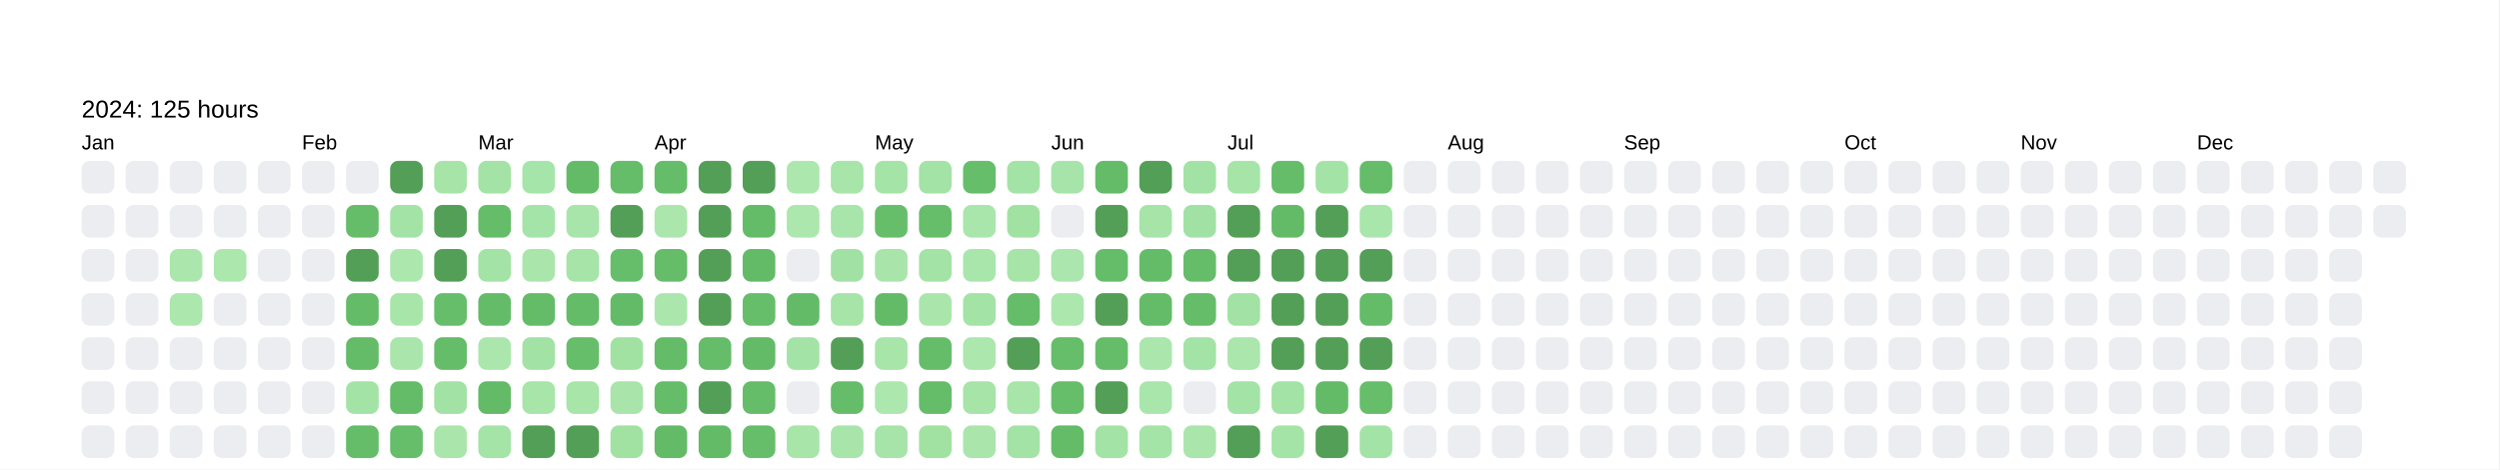
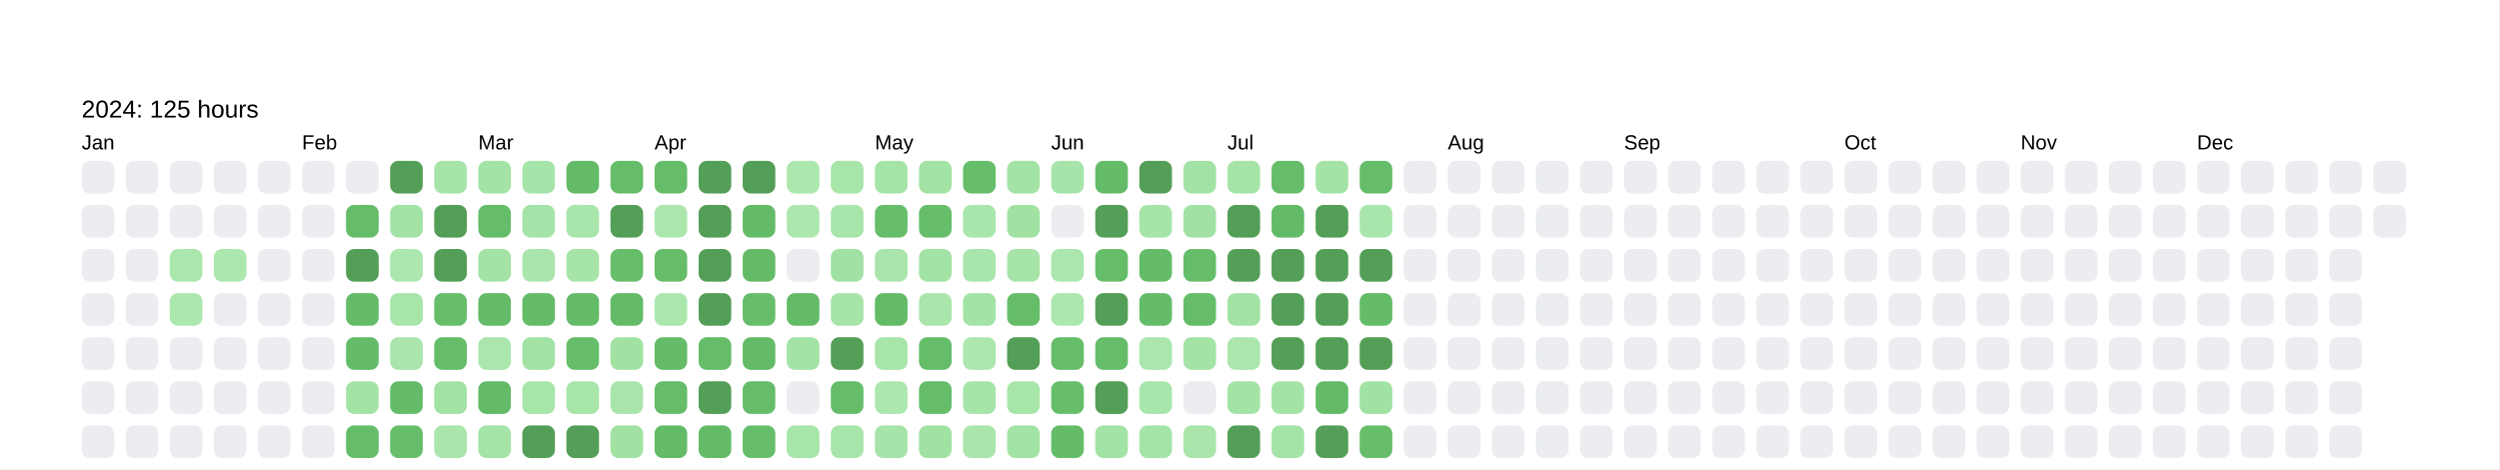
<svg xmlns="http://www.w3.org/2000/svg" baseProfile="full" height="57.5mm" version="1.1" viewBox="0,0,306.2,57.5" width="306.2mm">
  <defs />
  <rect fill="#FFFFFF" height="57.5" width="306.2" x="0" y="0" />
  <text fill="#000000" style="font-size:6px; font-family:Arial; font-weight:bold;" x="10" y="10" />
  <text fill="#000000" style="font-size:3px; font-family:Arial;" x="10" y="14.4">2024: 125 hours</text>
  <text fill="#000000" style="font-size:2.5px; font-family:Arial" x="10" y="18.3">Jan</text>
  <rect fill="#EBEDF0" height="4" rx="1" ry="1" width="4" x="10" y="19.7" />
  <rect fill="#EBEDF0" height="4" rx="1" ry="1" width="4" x="10" y="25.1" />
  <rect fill="#EBEDF0" height="4" rx="1" ry="1" width="4" x="10" y="30.5" />
  <rect fill="#EBEDF0" height="4" rx="1" ry="1" width="4" x="10" y="35.9" />
  <rect fill="#EBEDF0" height="4" rx="1" ry="1" width="4" x="10" y="41.3" />
  <rect fill="#EBEDF0" height="4" rx="1" ry="1" width="4" x="10" y="46.7" />
  <rect fill="#EBEDF0" height="4" rx="1" ry="1" width="4" x="10" y="52.1" />
  <rect fill="#EBEDF0" height="4" rx="1" ry="1" width="4" x="15.4" y="19.7" />
  <rect fill="#EBEDF0" height="4" rx="1" ry="1" width="4" x="15.4" y="25.1" />
  <rect fill="#EBEDF0" height="4" rx="1" ry="1" width="4" x="15.4" y="30.5" />
  <rect fill="#EBEDF0" height="4" rx="1" ry="1" width="4" x="15.4" y="35.9" />
  <rect fill="#EBEDF0" height="4" rx="1" ry="1" width="4" x="15.4" y="41.3" />
  <rect fill="#EBEDF0" height="4" rx="1" ry="1" width="4" x="15.4" y="46.7" />
  <rect fill="#EBEDF0" height="4" rx="1" ry="1" width="4" x="15.4" y="52.1" />
  <rect fill="#EBEDF0" height="4" rx="1" ry="1" width="4" x="20.8" y="19.7" />
  <rect fill="#EBEDF0" height="4" rx="1" ry="1" width="4" x="20.8" y="25.1" />
  <rect fill="#abe7ad" height="4" rx="1" ry="1" width="4" x="20.8" y="30.5" />
  <rect fill="#ace7ae" height="4" rx="1" ry="1" width="4" x="20.8" y="35.9" />
  <rect fill="#EBEDF0" height="4" rx="1" ry="1" width="4" x="20.8" y="41.3" />
  <rect fill="#EBEDF0" height="4" rx="1" ry="1" width="4" x="20.8" y="46.7" />
  <rect fill="#EBEDF0" height="4" rx="1" ry="1" width="4" x="20.8" y="52.1" />
  <rect fill="#EBEDF0" height="4" rx="1" ry="1" width="4" x="26.2" y="19.7" />
  <rect fill="#EBEDF0" height="4" rx="1" ry="1" width="4" x="26.2" y="25.1" />
  <rect fill="#ace7ae" height="4" rx="1" ry="1" width="4" x="26.2" y="30.5" />
  <rect fill="#EBEDF0" height="4" rx="1" ry="1" width="4" x="26.2" y="35.9" />
  <rect fill="#EBEDF0" height="4" rx="1" ry="1" width="4" x="26.2" y="41.3" />
  <rect fill="#EBEDF0" height="4" rx="1" ry="1" width="4" x="26.2" y="46.7" />
  <rect fill="#EBEDF0" height="4" rx="1" ry="1" width="4" x="26.2" y="52.1" />
  <rect fill="#EBEDF0" height="4" rx="1" ry="1" width="4" x="31.6" y="19.7" />
  <rect fill="#EBEDF0" height="4" rx="1" ry="1" width="4" x="31.6" y="25.1" />
  <rect fill="#EBEDF0" height="4" rx="1" ry="1" width="4" x="31.6" y="30.5" />
  <rect fill="#EBEDF0" height="4" rx="1" ry="1" width="4" x="31.6" y="35.9" />
  <rect fill="#EBEDF0" height="4" rx="1" ry="1" width="4" x="31.6" y="41.3" />
  <rect fill="#EBEDF0" height="4" rx="1" ry="1" width="4" x="31.6" y="46.7" />
  <rect fill="#EBEDF0" height="4" rx="1" ry="1" width="4" x="31.6" y="52.1" />
  <text fill="#000000" style="font-size:2.5px; font-family:Arial" x="37.0" y="18.3">Feb</text>
  <rect fill="#EBEDF0" height="4" rx="1" ry="1" width="4" x="37.0" y="19.7" />
  <rect fill="#EBEDF0" height="4" rx="1" ry="1" width="4" x="37.0" y="25.1" />
  <rect fill="#EBEDF0" height="4" rx="1" ry="1" width="4" x="37.0" y="30.5" />
  <rect fill="#EBEDF0" height="4" rx="1" ry="1" width="4" x="37.0" y="35.9" />
  <rect fill="#EBEDF0" height="4" rx="1" ry="1" width="4" x="37.0" y="41.3" />
  <rect fill="#EBEDF0" height="4" rx="1" ry="1" width="4" x="37.0" y="46.7" />
  <rect fill="#EBEDF0" height="4" rx="1" ry="1" width="4" x="37.0" y="52.1" />
  <rect fill="#EBEDF0" height="4" rx="1" ry="1" width="4" x="42.4" y="19.7" />
  <rect fill="#65bc69" height="4" rx="1" ry="1" width="4" x="42.4" y="25.1" />
  <rect fill="#549F57" height="4" rx="1" ry="1" width="4" x="42.4" y="30.5" />
  <rect fill="#64bc68" height="4" rx="1" ry="1" width="4" x="42.4" y="35.9" />
  <rect fill="#64bc69" height="4" rx="1" ry="1" width="4" x="42.4" y="41.3" />
  <rect fill="#a4e3a6" height="4" rx="1" ry="1" width="4" x="42.4" y="46.7" />
  <rect fill="#65bd6a" height="4" rx="1" ry="1" width="4" x="42.4" y="52.1" />
  <rect fill="#549F57" height="4" rx="1" ry="1" width="4" x="47.8" y="19.7" />
  <rect fill="#a4e3a6" height="4" rx="1" ry="1" width="4" x="47.8" y="25.1" />
  <rect fill="#ace7ae" height="4" rx="1" ry="1" width="4" x="47.8" y="30.5" />
  <rect fill="#a7e5a9" height="4" rx="1" ry="1" width="4" x="47.8" y="35.9" />
  <rect fill="#aae6ac" height="4" rx="1" ry="1" width="4" x="47.8" y="41.3" />
  <rect fill="#64bc69" height="4" rx="1" ry="1" width="4" x="47.8" y="46.7" />
  <rect fill="#66bd6a" height="4" rx="1" ry="1" width="4" x="47.8" y="52.1" />
  <rect fill="#a6e4a8" height="4" rx="1" ry="1" width="4" x="53.2" y="19.7" />
  <rect fill="#549F57" height="4" rx="1" ry="1" width="4" x="53.2" y="25.1" />
  <rect fill="#549F57" height="4" rx="1" ry="1" width="4" x="53.2" y="30.5" />
  <rect fill="#66be6b" height="4" rx="1" ry="1" width="4" x="53.2" y="35.9" />
  <rect fill="#65bd6a" height="4" rx="1" ry="1" width="4" x="53.2" y="41.3" />
  <rect fill="#a2e2a4" height="4" rx="1" ry="1" width="4" x="53.2" y="46.7" />
  <rect fill="#aae6ac" height="4" rx="1" ry="1" width="4" x="53.2" y="52.1" />
  <text fill="#000000" style="font-size:2.5px; font-family:Arial" x="58.6" y="18.3">Mar</text>
  <rect fill="#a3e3a5" height="4" rx="1" ry="1" width="4" x="58.6" y="19.7" />
  <rect fill="#65bd6a" height="4" rx="1" ry="1" width="4" x="58.6" y="25.1" />
  <rect fill="#a3e3a5" height="4" rx="1" ry="1" width="4" x="58.6" y="30.5" />
  <rect fill="#64bc69" height="4" rx="1" ry="1" width="4" x="58.6" y="35.9" />
  <rect fill="#abe7ad" height="4" rx="1" ry="1" width="4" x="58.6" y="41.3" />
  <rect fill="#63bb68" height="4" rx="1" ry="1" width="4" x="58.6" y="46.7" />
  <rect fill="#a5e4a7" height="4" rx="1" ry="1" width="4" x="58.6" y="52.1" />
  <rect fill="#a6e5a9" height="4" rx="1" ry="1" width="4" x="64" y="19.7" />
  <rect fill="#a5e4a8" height="4" rx="1" ry="1" width="4" x="64" y="25.1" />
  <rect fill="#aae6ac" height="4" rx="1" ry="1" width="4" x="64" y="30.5" />
  <rect fill="#64bc68" height="4" rx="1" ry="1" width="4" x="64" y="35.9" />
  <rect fill="#a2e2a4" height="4" rx="1" ry="1" width="4" x="64" y="41.3" />
  <rect fill="#a7e5a9" height="4" rx="1" ry="1" width="4" x="64" y="46.7" />
  <rect fill="#549F57" height="4" rx="1" ry="1" width="4" x="64" y="52.1" />
  <rect fill="#63bb68" height="4" rx="1" ry="1" width="4" x="69.4" y="19.7" />
  <rect fill="#a8e5aa" height="4" rx="1" ry="1" width="4" x="69.4" y="25.1" />
  <rect fill="#a6e4a8" height="4" rx="1" ry="1" width="4" x="69.4" y="30.5" />
  <rect fill="#64bb68" height="4" rx="1" ry="1" width="4" x="69.4" y="35.9" />
  <rect fill="#66be6a" height="4" rx="1" ry="1" width="4" x="69.4" y="41.3" />
  <rect fill="#a7e5a9" height="4" rx="1" ry="1" width="4" x="69.4" y="46.7" />
  <rect fill="#549F57" height="4" rx="1" ry="1" width="4" x="69.4" y="52.1" />
  <rect fill="#65bd6a" height="4" rx="1" ry="1" width="4" x="74.8" y="19.7" />
  <rect fill="#549F57" height="4" rx="1" ry="1" width="4" x="74.8" y="25.1" />
  <rect fill="#66be6b" height="4" rx="1" ry="1" width="4" x="74.8" y="30.5" />
  <rect fill="#63bb68" height="4" rx="1" ry="1" width="4" x="74.8" y="35.9" />
  <rect fill="#a1e2a3" height="4" rx="1" ry="1" width="4" x="74.8" y="41.3" />
  <rect fill="#a9e5ab" height="4" rx="1" ry="1" width="4" x="74.8" y="46.7" />
  <rect fill="#a1e2a3" height="4" rx="1" ry="1" width="4" x="74.8" y="52.1" />
  <text fill="#000000" style="font-size:2.5px; font-family:Arial" x="80.2" y="18.3">Apr</text>
  <rect fill="#65bd6a" height="4" rx="1" ry="1" width="4" x="80.2" y="19.7" />
  <rect fill="#abe6ad" height="4" rx="1" ry="1" width="4" x="80.2" y="25.1" />
  <rect fill="#65bd69" height="4" rx="1" ry="1" width="4" x="80.2" y="30.5" />
  <rect fill="#abe7ad" height="4" rx="1" ry="1" width="4" x="80.2" y="35.9" />
  <rect fill="#64bc69" height="4" rx="1" ry="1" width="4" x="80.2" y="41.3" />
  <rect fill="#65bd6a" height="4" rx="1" ry="1" width="4" x="80.2" y="46.7" />
  <rect fill="#63bb68" height="4" rx="1" ry="1" width="4" x="80.2" y="52.1" />
  <rect fill="#549F57" height="4" rx="1" ry="1" width="4" x="85.6" y="19.7" />
  <rect fill="#549F57" height="4" rx="1" ry="1" width="4" x="85.6" y="25.1" />
  <rect fill="#549F57" height="4" rx="1" ry="1" width="4" x="85.6" y="30.5" />
  <rect fill="#549F57" height="4" rx="1" ry="1" width="4" x="85.6" y="35.9" />
  <rect fill="#65bc69" height="4" rx="1" ry="1" width="4" x="85.6" y="41.3" />
  <rect fill="#549F57" height="4" rx="1" ry="1" width="4" x="85.6" y="46.7" />
  <rect fill="#63bb68" height="4" rx="1" ry="1" width="4" x="85.6" y="52.1" />
  <rect fill="#549F57" height="4" rx="1" ry="1" width="4" x="91" y="19.7" />
  <rect fill="#64bc69" height="4" rx="1" ry="1" width="4" x="91" y="25.1" />
  <rect fill="#63bb68" height="4" rx="1" ry="1" width="4" x="91" y="30.5" />
  <rect fill="#66be6a" height="4" rx="1" ry="1" width="4" x="91" y="35.9" />
  <rect fill="#63bb68" height="4" rx="1" ry="1" width="4" x="91" y="41.3" />
  <rect fill="#65bd6a" height="4" rx="1" ry="1" width="4" x="91" y="46.7" />
  <rect fill="#66be6b" height="4" rx="1" ry="1" width="4" x="91" y="52.1" />
  <rect fill="#ace7ae" height="4" rx="1" ry="1" width="4" x="96.4" y="19.7" />
  <rect fill="#ace7ae" height="4" rx="1" ry="1" width="4" x="96.4" y="25.1" />
  <rect fill="#EBEDF0" height="4" rx="1" ry="1" width="4" x="96.4" y="30.5" />
  <rect fill="#63bb68" height="4" rx="1" ry="1" width="4" x="96.4" y="35.9" />
  <rect fill="#a4e3a6" height="4" rx="1" ry="1" width="4" x="96.4" y="41.3" />
  <rect fill="#EBEDF0" height="4" rx="1" ry="1" width="4" x="96.4" y="46.7" />
  <rect fill="#a7e5a9" height="4" rx="1" ry="1" width="4" x="96.4" y="52.1" />
  <rect fill="#a7e5a9" height="4" rx="1" ry="1" width="4" x="101.8" y="19.7" />
  <rect fill="#a7e5aa" height="4" rx="1" ry="1" width="4" x="101.8" y="25.1" />
  <rect fill="#a1e2a4" height="4" rx="1" ry="1" width="4" x="101.8" y="30.5" />
  <rect fill="#a6e4a8" height="4" rx="1" ry="1" width="4" x="101.8" y="35.9" />
  <rect fill="#549F57" height="4" rx="1" ry="1" width="4" x="101.8" y="41.3" />
  <rect fill="#65bd6a" height="4" rx="1" ry="1" width="4" x="101.8" y="46.7" />
  <rect fill="#a8e5aa" height="4" rx="1" ry="1" width="4" x="101.8" y="52.1" />
  <text fill="#000000" style="font-size:2.5px; font-family:Arial" x="107.2" y="18.3">May</text>
  <rect fill="#a5e4a7" height="4" rx="1" ry="1" width="4" x="107.2" y="19.7" />
  <rect fill="#66be6b" height="4" rx="1" ry="1" width="4" x="107.2" y="25.1" />
  <rect fill="#a9e5ab" height="4" rx="1" ry="1" width="4" x="107.2" y="30.5" />
  <rect fill="#63bb68" height="4" rx="1" ry="1" width="4" x="107.2" y="35.9" />
  <rect fill="#a7e5a9" height="4" rx="1" ry="1" width="4" x="107.2" y="41.3" />
  <rect fill="#ace7ae" height="4" rx="1" ry="1" width="4" x="107.2" y="46.7" />
  <rect fill="#a6e4a9" height="4" rx="1" ry="1" width="4" x="107.2" y="52.1" />
  <rect fill="#a3e3a5" height="4" rx="1" ry="1" width="4" x="112.6" y="19.7" />
  <rect fill="#66be6b" height="4" rx="1" ry="1" width="4" x="112.6" y="25.1" />
  <rect fill="#a3e3a6" height="4" rx="1" ry="1" width="4" x="112.6" y="30.5" />
  <rect fill="#aae6ac" height="4" rx="1" ry="1" width="4" x="112.6" y="35.9" />
  <rect fill="#65bd6a" height="4" rx="1" ry="1" width="4" x="112.6" y="41.3" />
  <rect fill="#65bd6a" height="4" rx="1" ry="1" width="4" x="112.6" y="46.7" />
  <rect fill="#a1e2a3" height="4" rx="1" ry="1" width="4" x="112.6" y="52.1" />
  <rect fill="#66be6b" height="4" rx="1" ry="1" width="4" x="118" y="19.7" />
  <rect fill="#a9e6ab" height="4" rx="1" ry="1" width="4" x="118" y="25.1" />
  <rect fill="#a9e6ab" height="4" rx="1" ry="1" width="4" x="118" y="30.5" />
  <rect fill="#a3e3a5" height="4" rx="1" ry="1" width="4" x="118" y="35.9" />
  <rect fill="#ace7ae" height="4" rx="1" ry="1" width="4" x="118" y="41.3" />
  <rect fill="#a6e4a8" height="4" rx="1" ry="1" width="4" x="118" y="46.7" />
  <rect fill="#aae6ac" height="4" rx="1" ry="1" width="4" x="118" y="52.1" />
  <rect fill="#a4e3a6" height="4" rx="1" ry="1" width="4" x="123.4" y="19.7" />
  <rect fill="#a1e2a3" height="4" rx="1" ry="1" width="4" x="123.4" y="25.1" />
  <rect fill="#a6e4a8" height="4" rx="1" ry="1" width="4" x="123.4" y="30.5" />
  <rect fill="#65bd6a" height="4" rx="1" ry="1" width="4" x="123.4" y="35.9" />
  <rect fill="#549F57" height="4" rx="1" ry="1" width="4" x="123.4" y="41.3" />
  <rect fill="#a7e5a9" height="4" rx="1" ry="1" width="4" x="123.4" y="46.7" />
  <rect fill="#a4e3a6" height="4" rx="1" ry="1" width="4" x="123.4" y="52.1" />
  <text fill="#000000" style="font-size:2.5px; font-family:Arial" x="128.8" y="18.3">Jun</text>
  <rect fill="#a6e4a9" height="4" rx="1" ry="1" width="4" x="128.8" y="19.7" />
  <rect fill="#EBEDF0" height="4" rx="1" ry="1" width="4" x="128.8" y="25.1" />
  <rect fill="#aae6ad" height="4" rx="1" ry="1" width="4" x="128.8" y="30.5" />
  <rect fill="#ace7ae" height="4" rx="1" ry="1" width="4" x="128.8" y="35.9" />
  <rect fill="#66bd6a" height="4" rx="1" ry="1" width="4" x="128.8" y="41.3" />
  <rect fill="#66be6b" height="4" rx="1" ry="1" width="4" x="128.8" y="46.7" />
  <rect fill="#64bc69" height="4" rx="1" ry="1" width="4" x="128.8" y="52.1" />
  <rect fill="#64bc69" height="4" rx="1" ry="1" width="4" x="134.2" y="19.7" />
  <rect fill="#549F57" height="4" rx="1" ry="1" width="4" x="134.2" y="25.1" />
  <rect fill="#65bd6a" height="4" rx="1" ry="1" width="4" x="134.2" y="30.5" />
  <rect fill="#549F57" height="4" rx="1" ry="1" width="4" x="134.2" y="35.9" />
  <rect fill="#65bd6a" height="4" rx="1" ry="1" width="4" x="134.2" y="41.3" />
  <rect fill="#549F57" height="4" rx="1" ry="1" width="4" x="134.2" y="46.7" />
  <rect fill="#a4e3a6" height="4" rx="1" ry="1" width="4" x="134.2" y="52.1" />
  <rect fill="#549F57" height="4" rx="1" ry="1" width="4" x="139.6" y="19.7" />
  <rect fill="#a6e4a8" height="4" rx="1" ry="1" width="4" x="139.6" y="25.1" />
  <rect fill="#64bc69" height="4" rx="1" ry="1" width="4" x="139.6" y="30.5" />
  <rect fill="#64bc69" height="4" rx="1" ry="1" width="4" x="139.6" y="35.9" />
  <rect fill="#abe7ad" height="4" rx="1" ry="1" width="4" x="139.6" y="41.3" />
  <rect fill="#a9e6ac" height="4" rx="1" ry="1" width="4" x="139.6" y="46.7" />
  <rect fill="#a5e4a7" height="4" rx="1" ry="1" width="4" x="139.6" y="52.1" />
  <rect fill="#a2e3a5" height="4" rx="1" ry="1" width="4" x="145" y="19.7" />
  <rect fill="#a1e2a4" height="4" rx="1" ry="1" width="4" x="145" y="25.1" />
  <rect fill="#65bd6a" height="4" rx="1" ry="1" width="4" x="145" y="30.5" />
  <rect fill="#65bd6a" height="4" rx="1" ry="1" width="4" x="145" y="35.9" />
  <rect fill="#a3e3a5" height="4" rx="1" ry="1" width="4" x="145" y="41.3" />
  <rect fill="#EBEDF0" height="4" rx="1" ry="1" width="4" x="145" y="46.7" />
  <rect fill="#aae6ac" height="4" rx="1" ry="1" width="4" x="145" y="52.1" />
  <text fill="#000000" style="font-size:2.5px; font-family:Arial" x="150.4" y="18.3">Jul</text>
  <rect fill="#a6e4a8" height="4" rx="1" ry="1" width="4" x="150.4" y="19.7" />
  <rect fill="#549F57" height="4" rx="1" ry="1" width="4" x="150.4" y="25.1" />
  <rect fill="#549F57" height="4" rx="1" ry="1" width="4" x="150.4" y="30.5" />
  <rect fill="#a2e2a4" height="4" rx="1" ry="1" width="4" x="150.4" y="35.9" />
  <rect fill="#abe6ad" height="4" rx="1" ry="1" width="4" x="150.4" y="41.3" />
  <rect fill="#a4e3a6" height="4" rx="1" ry="1" width="4" x="150.4" y="46.7" />
  <rect fill="#549F57" height="4" rx="1" ry="1" width="4" x="150.4" y="52.1" />
  <rect fill="#65bd69" height="4" rx="1" ry="1" width="4" x="155.8" y="19.7" />
  <rect fill="#63bb68" height="4" rx="1" ry="1" width="4" x="155.8" y="25.1" />
  <rect fill="#549F57" height="4" rx="1" ry="1" width="4" x="155.8" y="30.5" />
  <rect fill="#549F57" height="4" rx="1" ry="1" width="4" x="155.8" y="35.9" />
  <rect fill="#549F57" height="4" rx="1" ry="1" width="4" x="155.8" y="41.3" />
  <rect fill="#a3e3a5" height="4" rx="1" ry="1" width="4" x="155.8" y="46.7" />
  <rect fill="#a5e4a7" height="4" rx="1" ry="1" width="4" x="155.8" y="52.1" />
  <rect fill="#a4e3a6" height="4" rx="1" ry="1" width="4" x="161.2" y="19.7" />
  <rect fill="#549F57" height="4" rx="1" ry="1" width="4" x="161.2" y="25.1" />
  <rect fill="#549F57" height="4" rx="1" ry="1" width="4" x="161.2" y="30.5" />
  <rect fill="#549F57" height="4" rx="1" ry="1" width="4" x="161.2" y="35.9" />
  <rect fill="#549F57" height="4" rx="1" ry="1" width="4" x="161.2" y="41.3" />
  <rect fill="#63bb68" height="4" rx="1" ry="1" width="4" x="161.2" y="46.7" />
  <rect fill="#549F57" height="4" rx="1" ry="1" width="4" x="161.2" y="52.1" />
  <rect fill="#65bd6a" height="4" rx="1" ry="1" width="4" x="166.6" y="19.7" />
  <rect fill="#a9e6ab" height="4" rx="1" ry="1" width="4" x="166.6" y="25.1" />
  <rect fill="#549F57" height="4" rx="1" ry="1" width="4" x="166.6" y="30.5" />
  <rect fill="#64bc69" height="4" rx="1" ry="1" width="4" x="166.6" y="35.9" />
  <rect fill="#549F57" height="4" rx="1" ry="1" width="4" x="166.6" y="41.3" />
-   <rect fill="#66be6b" height="4" rx="1" ry="1" width="4" x="166.6" y="46.7" />
-   <rect fill="#a4e3a6" height="4" rx="1" ry="1" width="4" x="166.6" y="52.1" />
+   <rect fill="#a0e2a3" height="4" rx="1" ry="1" width="4" x="166.6" y="46.7" />
+   <rect fill="#66be6b" height="4" rx="1" ry="1" width="4" x="166.6" y="52.1" />
  <rect fill="#EBEDF0" height="4" rx="1" ry="1" width="4" x="172" y="19.7" />
  <rect fill="#EBEDF0" height="4" rx="1" ry="1" width="4" x="172" y="25.1" />
  <rect fill="#EBEDF0" height="4" rx="1" ry="1" width="4" x="172" y="30.5" />
  <rect fill="#EBEDF0" height="4" rx="1" ry="1" width="4" x="172" y="35.9" />
  <rect fill="#EBEDF0" height="4" rx="1" ry="1" width="4" x="172" y="41.3" />
  <rect fill="#EBEDF0" height="4" rx="1" ry="1" width="4" x="172" y="46.7" />
  <rect fill="#EBEDF0" height="4" rx="1" ry="1" width="4" x="172" y="52.1" />
  <text fill="#000000" style="font-size:2.5px; font-family:Arial" x="177.4" y="18.3">Aug</text>
  <rect fill="#EBEDF0" height="4" rx="1" ry="1" width="4" x="177.4" y="19.7" />
  <rect fill="#EBEDF0" height="4" rx="1" ry="1" width="4" x="177.4" y="25.1" />
  <rect fill="#EBEDF0" height="4" rx="1" ry="1" width="4" x="177.4" y="30.5" />
  <rect fill="#EBEDF0" height="4" rx="1" ry="1" width="4" x="177.4" y="35.9" />
  <rect fill="#EBEDF0" height="4" rx="1" ry="1" width="4" x="177.4" y="41.3" />
  <rect fill="#EBEDF0" height="4" rx="1" ry="1" width="4" x="177.4" y="46.7" />
  <rect fill="#EBEDF0" height="4" rx="1" ry="1" width="4" x="177.4" y="52.1" />
  <rect fill="#EBEDF0" height="4" rx="1" ry="1" width="4" x="182.8" y="19.7" />
  <rect fill="#EBEDF0" height="4" rx="1" ry="1" width="4" x="182.8" y="25.1" />
  <rect fill="#EBEDF0" height="4" rx="1" ry="1" width="4" x="182.8" y="30.5" />
  <rect fill="#EBEDF0" height="4" rx="1" ry="1" width="4" x="182.8" y="35.9" />
  <rect fill="#EBEDF0" height="4" rx="1" ry="1" width="4" x="182.8" y="41.3" />
  <rect fill="#EBEDF0" height="4" rx="1" ry="1" width="4" x="182.8" y="46.7" />
  <rect fill="#EBEDF0" height="4" rx="1" ry="1" width="4" x="182.8" y="52.1" />
  <rect fill="#EBEDF0" height="4" rx="1" ry="1" width="4" x="188.2" y="19.7" />
  <rect fill="#EBEDF0" height="4" rx="1" ry="1" width="4" x="188.2" y="25.1" />
  <rect fill="#EBEDF0" height="4" rx="1" ry="1" width="4" x="188.2" y="30.5" />
  <rect fill="#EBEDF0" height="4" rx="1" ry="1" width="4" x="188.2" y="35.9" />
  <rect fill="#EBEDF0" height="4" rx="1" ry="1" width="4" x="188.2" y="41.3" />
  <rect fill="#EBEDF0" height="4" rx="1" ry="1" width="4" x="188.2" y="46.7" />
  <rect fill="#EBEDF0" height="4" rx="1" ry="1" width="4" x="188.2" y="52.1" />
  <rect fill="#EBEDF0" height="4" rx="1" ry="1" width="4" x="193.6" y="19.7" />
  <rect fill="#EBEDF0" height="4" rx="1" ry="1" width="4" x="193.6" y="25.1" />
  <rect fill="#EBEDF0" height="4" rx="1" ry="1" width="4" x="193.6" y="30.5" />
  <rect fill="#EBEDF0" height="4" rx="1" ry="1" width="4" x="193.6" y="35.9" />
  <rect fill="#EBEDF0" height="4" rx="1" ry="1" width="4" x="193.6" y="41.3" />
  <rect fill="#EBEDF0" height="4" rx="1" ry="1" width="4" x="193.6" y="46.7" />
  <rect fill="#EBEDF0" height="4" rx="1" ry="1" width="4" x="193.6" y="52.1" />
  <text fill="#000000" style="font-size:2.5px; font-family:Arial" x="199" y="18.3">Sep</text>
  <rect fill="#EBEDF0" height="4" rx="1" ry="1" width="4" x="199" y="19.7" />
  <rect fill="#EBEDF0" height="4" rx="1" ry="1" width="4" x="199" y="25.1" />
  <rect fill="#EBEDF0" height="4" rx="1" ry="1" width="4" x="199" y="30.5" />
  <rect fill="#EBEDF0" height="4" rx="1" ry="1" width="4" x="199" y="35.9" />
  <rect fill="#EBEDF0" height="4" rx="1" ry="1" width="4" x="199" y="41.3" />
  <rect fill="#EBEDF0" height="4" rx="1" ry="1" width="4" x="199" y="46.7" />
  <rect fill="#EBEDF0" height="4" rx="1" ry="1" width="4" x="199" y="52.1" />
  <rect fill="#EBEDF0" height="4" rx="1" ry="1" width="4" x="204.4" y="19.7" />
  <rect fill="#EBEDF0" height="4" rx="1" ry="1" width="4" x="204.4" y="25.1" />
  <rect fill="#EBEDF0" height="4" rx="1" ry="1" width="4" x="204.4" y="30.5" />
  <rect fill="#EBEDF0" height="4" rx="1" ry="1" width="4" x="204.4" y="35.9" />
  <rect fill="#EBEDF0" height="4" rx="1" ry="1" width="4" x="204.4" y="41.3" />
  <rect fill="#EBEDF0" height="4" rx="1" ry="1" width="4" x="204.4" y="46.7" />
  <rect fill="#EBEDF0" height="4" rx="1" ry="1" width="4" x="204.4" y="52.1" />
  <rect fill="#EBEDF0" height="4" rx="1" ry="1" width="4" x="209.8" y="19.7" />
  <rect fill="#EBEDF0" height="4" rx="1" ry="1" width="4" x="209.8" y="25.1" />
  <rect fill="#EBEDF0" height="4" rx="1" ry="1" width="4" x="209.8" y="30.5" />
  <rect fill="#EBEDF0" height="4" rx="1" ry="1" width="4" x="209.8" y="35.9" />
  <rect fill="#EBEDF0" height="4" rx="1" ry="1" width="4" x="209.8" y="41.3" />
  <rect fill="#EBEDF0" height="4" rx="1" ry="1" width="4" x="209.8" y="46.7" />
  <rect fill="#EBEDF0" height="4" rx="1" ry="1" width="4" x="209.8" y="52.1" />
  <rect fill="#EBEDF0" height="4" rx="1" ry="1" width="4" x="215.2" y="19.7" />
  <rect fill="#EBEDF0" height="4" rx="1" ry="1" width="4" x="215.2" y="25.1" />
  <rect fill="#EBEDF0" height="4" rx="1" ry="1" width="4" x="215.2" y="30.5" />
  <rect fill="#EBEDF0" height="4" rx="1" ry="1" width="4" x="215.2" y="35.9" />
  <rect fill="#EBEDF0" height="4" rx="1" ry="1" width="4" x="215.2" y="41.3" />
  <rect fill="#EBEDF0" height="4" rx="1" ry="1" width="4" x="215.2" y="46.7" />
  <rect fill="#EBEDF0" height="4" rx="1" ry="1" width="4" x="215.2" y="52.1" />
  <rect fill="#EBEDF0" height="4" rx="1" ry="1" width="4" x="220.6" y="19.7" />
  <rect fill="#EBEDF0" height="4" rx="1" ry="1" width="4" x="220.6" y="25.1" />
  <rect fill="#EBEDF0" height="4" rx="1" ry="1" width="4" x="220.6" y="30.5" />
  <rect fill="#EBEDF0" height="4" rx="1" ry="1" width="4" x="220.6" y="35.9" />
  <rect fill="#EBEDF0" height="4" rx="1" ry="1" width="4" x="220.6" y="41.3" />
  <rect fill="#EBEDF0" height="4" rx="1" ry="1" width="4" x="220.6" y="46.7" />
  <rect fill="#EBEDF0" height="4" rx="1" ry="1" width="4" x="220.6" y="52.1" />
  <text fill="#000000" style="font-size:2.5px; font-family:Arial" x="226" y="18.3">Oct</text>
  <rect fill="#EBEDF0" height="4" rx="1" ry="1" width="4" x="226" y="19.7" />
  <rect fill="#EBEDF0" height="4" rx="1" ry="1" width="4" x="226" y="25.1" />
  <rect fill="#EBEDF0" height="4" rx="1" ry="1" width="4" x="226" y="30.5" />
  <rect fill="#EBEDF0" height="4" rx="1" ry="1" width="4" x="226" y="35.9" />
  <rect fill="#EBEDF0" height="4" rx="1" ry="1" width="4" x="226" y="41.3" />
  <rect fill="#EBEDF0" height="4" rx="1" ry="1" width="4" x="226" y="46.7" />
  <rect fill="#EBEDF0" height="4" rx="1" ry="1" width="4" x="226" y="52.1" />
  <rect fill="#EBEDF0" height="4" rx="1" ry="1" width="4" x="231.4" y="19.7" />
  <rect fill="#EBEDF0" height="4" rx="1" ry="1" width="4" x="231.4" y="25.1" />
  <rect fill="#EBEDF0" height="4" rx="1" ry="1" width="4" x="231.4" y="30.5" />
  <rect fill="#EBEDF0" height="4" rx="1" ry="1" width="4" x="231.4" y="35.9" />
  <rect fill="#EBEDF0" height="4" rx="1" ry="1" width="4" x="231.4" y="41.3" />
  <rect fill="#EBEDF0" height="4" rx="1" ry="1" width="4" x="231.4" y="46.7" />
  <rect fill="#EBEDF0" height="4" rx="1" ry="1" width="4" x="231.4" y="52.1" />
  <rect fill="#EBEDF0" height="4" rx="1" ry="1" width="4" x="236.8" y="19.7" />
  <rect fill="#EBEDF0" height="4" rx="1" ry="1" width="4" x="236.8" y="25.1" />
  <rect fill="#EBEDF0" height="4" rx="1" ry="1" width="4" x="236.8" y="30.5" />
  <rect fill="#EBEDF0" height="4" rx="1" ry="1" width="4" x="236.8" y="35.9" />
  <rect fill="#EBEDF0" height="4" rx="1" ry="1" width="4" x="236.8" y="41.3" />
  <rect fill="#EBEDF0" height="4" rx="1" ry="1" width="4" x="236.8" y="46.7" />
  <rect fill="#EBEDF0" height="4" rx="1" ry="1" width="4" x="236.8" y="52.1" />
  <rect fill="#EBEDF0" height="4" rx="1" ry="1" width="4" x="242.2" y="19.7" />
  <rect fill="#EBEDF0" height="4" rx="1" ry="1" width="4" x="242.2" y="25.1" />
  <rect fill="#EBEDF0" height="4" rx="1" ry="1" width="4" x="242.2" y="30.5" />
  <rect fill="#EBEDF0" height="4" rx="1" ry="1" width="4" x="242.2" y="35.9" />
  <rect fill="#EBEDF0" height="4" rx="1" ry="1" width="4" x="242.2" y="41.3" />
  <rect fill="#EBEDF0" height="4" rx="1" ry="1" width="4" x="242.2" y="46.7" />
  <rect fill="#EBEDF0" height="4" rx="1" ry="1" width="4" x="242.2" y="52.1" />
  <text fill="#000000" style="font-size:2.5px; font-family:Arial" x="247.6" y="18.3">Nov</text>
  <rect fill="#EBEDF0" height="4" rx="1" ry="1" width="4" x="247.6" y="19.7" />
  <rect fill="#EBEDF0" height="4" rx="1" ry="1" width="4" x="247.6" y="25.1" />
  <rect fill="#EBEDF0" height="4" rx="1" ry="1" width="4" x="247.6" y="30.5" />
  <rect fill="#EBEDF0" height="4" rx="1" ry="1" width="4" x="247.6" y="35.9" />
  <rect fill="#EBEDF0" height="4" rx="1" ry="1" width="4" x="247.6" y="41.3" />
  <rect fill="#EBEDF0" height="4" rx="1" ry="1" width="4" x="247.6" y="46.7" />
  <rect fill="#EBEDF0" height="4" rx="1" ry="1" width="4" x="247.6" y="52.1" />
  <rect fill="#EBEDF0" height="4" rx="1" ry="1" width="4" x="253" y="19.7" />
  <rect fill="#EBEDF0" height="4" rx="1" ry="1" width="4" x="253" y="25.1" />
  <rect fill="#EBEDF0" height="4" rx="1" ry="1" width="4" x="253" y="30.5" />
  <rect fill="#EBEDF0" height="4" rx="1" ry="1" width="4" x="253" y="35.9" />
  <rect fill="#EBEDF0" height="4" rx="1" ry="1" width="4" x="253" y="41.3" />
  <rect fill="#EBEDF0" height="4" rx="1" ry="1" width="4" x="253" y="46.7" />
  <rect fill="#EBEDF0" height="4" rx="1" ry="1" width="4" x="253" y="52.1" />
  <rect fill="#EBEDF0" height="4" rx="1" ry="1" width="4" x="258.4" y="19.7" />
  <rect fill="#EBEDF0" height="4" rx="1" ry="1" width="4" x="258.4" y="25.1" />
  <rect fill="#EBEDF0" height="4" rx="1" ry="1" width="4" x="258.4" y="30.5" />
  <rect fill="#EBEDF0" height="4" rx="1" ry="1" width="4" x="258.4" y="35.9" />
  <rect fill="#EBEDF0" height="4" rx="1" ry="1" width="4" x="258.4" y="41.3" />
  <rect fill="#EBEDF0" height="4" rx="1" ry="1" width="4" x="258.4" y="46.7" />
  <rect fill="#EBEDF0" height="4" rx="1" ry="1" width="4" x="258.4" y="52.1" />
  <rect fill="#EBEDF0" height="4" rx="1" ry="1" width="4" x="263.8" y="19.7" />
  <rect fill="#EBEDF0" height="4" rx="1" ry="1" width="4" x="263.8" y="25.1" />
  <rect fill="#EBEDF0" height="4" rx="1" ry="1" width="4" x="263.8" y="30.5" />
  <rect fill="#EBEDF0" height="4" rx="1" ry="1" width="4" x="263.8" y="35.9" />
  <rect fill="#EBEDF0" height="4" rx="1" ry="1" width="4" x="263.8" y="41.3" />
  <rect fill="#EBEDF0" height="4" rx="1" ry="1" width="4" x="263.8" y="46.7" />
  <rect fill="#EBEDF0" height="4" rx="1" ry="1" width="4" x="263.8" y="52.1" />
  <text fill="#000000" style="font-size:2.5px; font-family:Arial" x="269.2" y="18.3">Dec</text>
  <rect fill="#EBEDF0" height="4" rx="1" ry="1" width="4" x="269.2" y="19.7" />
  <rect fill="#EBEDF0" height="4" rx="1" ry="1" width="4" x="269.2" y="25.1" />
  <rect fill="#EBEDF0" height="4" rx="1" ry="1" width="4" x="269.2" y="30.5" />
  <rect fill="#EBEDF0" height="4" rx="1" ry="1" width="4" x="269.2" y="35.9" />
  <rect fill="#EBEDF0" height="4" rx="1" ry="1" width="4" x="269.2" y="41.3" />
  <rect fill="#EBEDF0" height="4" rx="1" ry="1" width="4" x="269.2" y="46.7" />
  <rect fill="#EBEDF0" height="4" rx="1" ry="1" width="4" x="269.2" y="52.1" />
  <rect fill="#EBEDF0" height="4" rx="1" ry="1" width="4" x="274.6" y="19.7" />
  <rect fill="#EBEDF0" height="4" rx="1" ry="1" width="4" x="274.6" y="25.1" />
  <rect fill="#EBEDF0" height="4" rx="1" ry="1" width="4" x="274.6" y="30.5" />
  <rect fill="#EBEDF0" height="4" rx="1" ry="1" width="4" x="274.6" y="35.9" />
  <rect fill="#EBEDF0" height="4" rx="1" ry="1" width="4" x="274.6" y="41.3" />
  <rect fill="#EBEDF0" height="4" rx="1" ry="1" width="4" x="274.6" y="46.7" />
  <rect fill="#EBEDF0" height="4" rx="1" ry="1" width="4" x="274.6" y="52.1" />
  <rect fill="#EBEDF0" height="4" rx="1" ry="1" width="4" x="280" y="19.7" />
  <rect fill="#EBEDF0" height="4" rx="1" ry="1" width="4" x="280" y="25.1" />
  <rect fill="#EBEDF0" height="4" rx="1" ry="1" width="4" x="280" y="30.5" />
  <rect fill="#EBEDF0" height="4" rx="1" ry="1" width="4" x="280" y="35.9" />
  <rect fill="#EBEDF0" height="4" rx="1" ry="1" width="4" x="280" y="41.3" />
  <rect fill="#EBEDF0" height="4" rx="1" ry="1" width="4" x="280" y="46.7" />
  <rect fill="#EBEDF0" height="4" rx="1" ry="1" width="4" x="280" y="52.1" />
  <rect fill="#EBEDF0" height="4" rx="1" ry="1" width="4" x="285.4" y="19.7" />
  <rect fill="#EBEDF0" height="4" rx="1" ry="1" width="4" x="285.4" y="25.1" />
  <rect fill="#EBEDF0" height="4" rx="1" ry="1" width="4" x="285.4" y="30.5" />
  <rect fill="#EBEDF0" height="4" rx="1" ry="1" width="4" x="285.4" y="35.9" />
  <rect fill="#EBEDF0" height="4" rx="1" ry="1" width="4" x="285.4" y="41.3" />
  <rect fill="#EBEDF0" height="4" rx="1" ry="1" width="4" x="285.4" y="46.7" />
  <rect fill="#EBEDF0" height="4" rx="1" ry="1" width="4" x="285.4" y="52.1" />
  <rect fill="#EBEDF0" height="4" rx="1" ry="1" width="4" x="290.8" y="19.7" />
  <rect fill="#EBEDF0" height="4" rx="1" ry="1" width="4" x="290.8" y="25.1" />
</svg>
